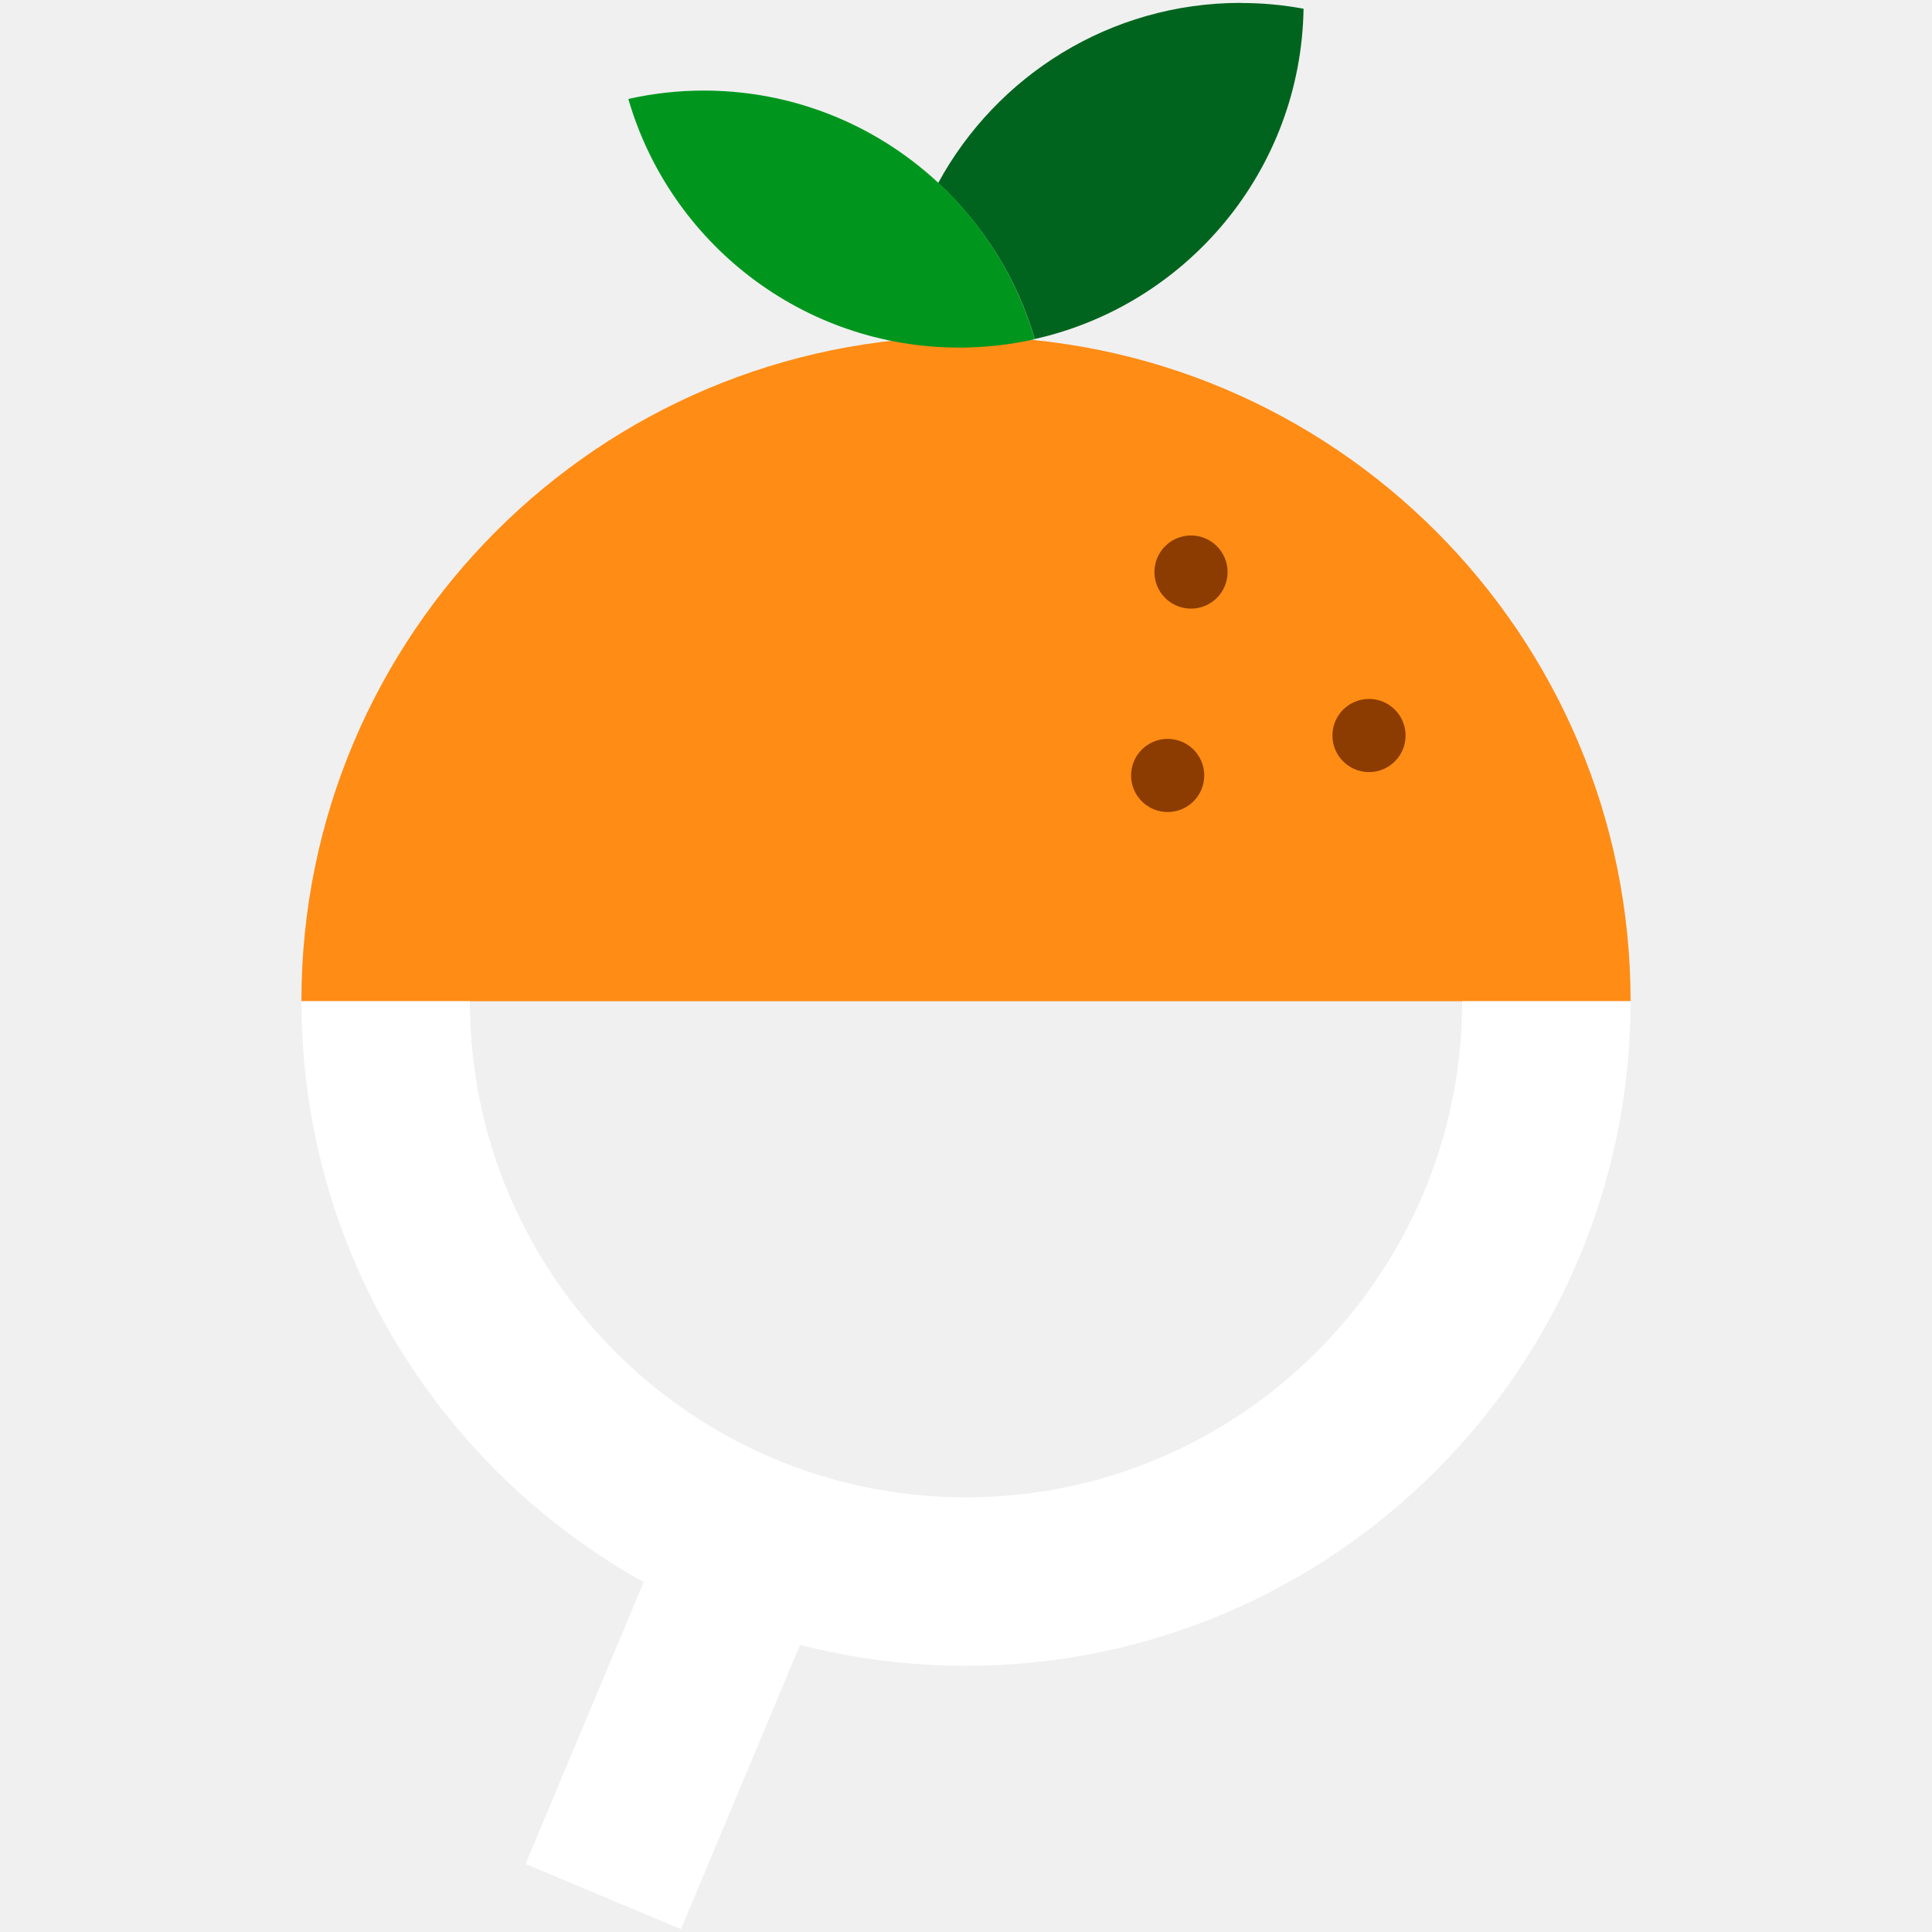
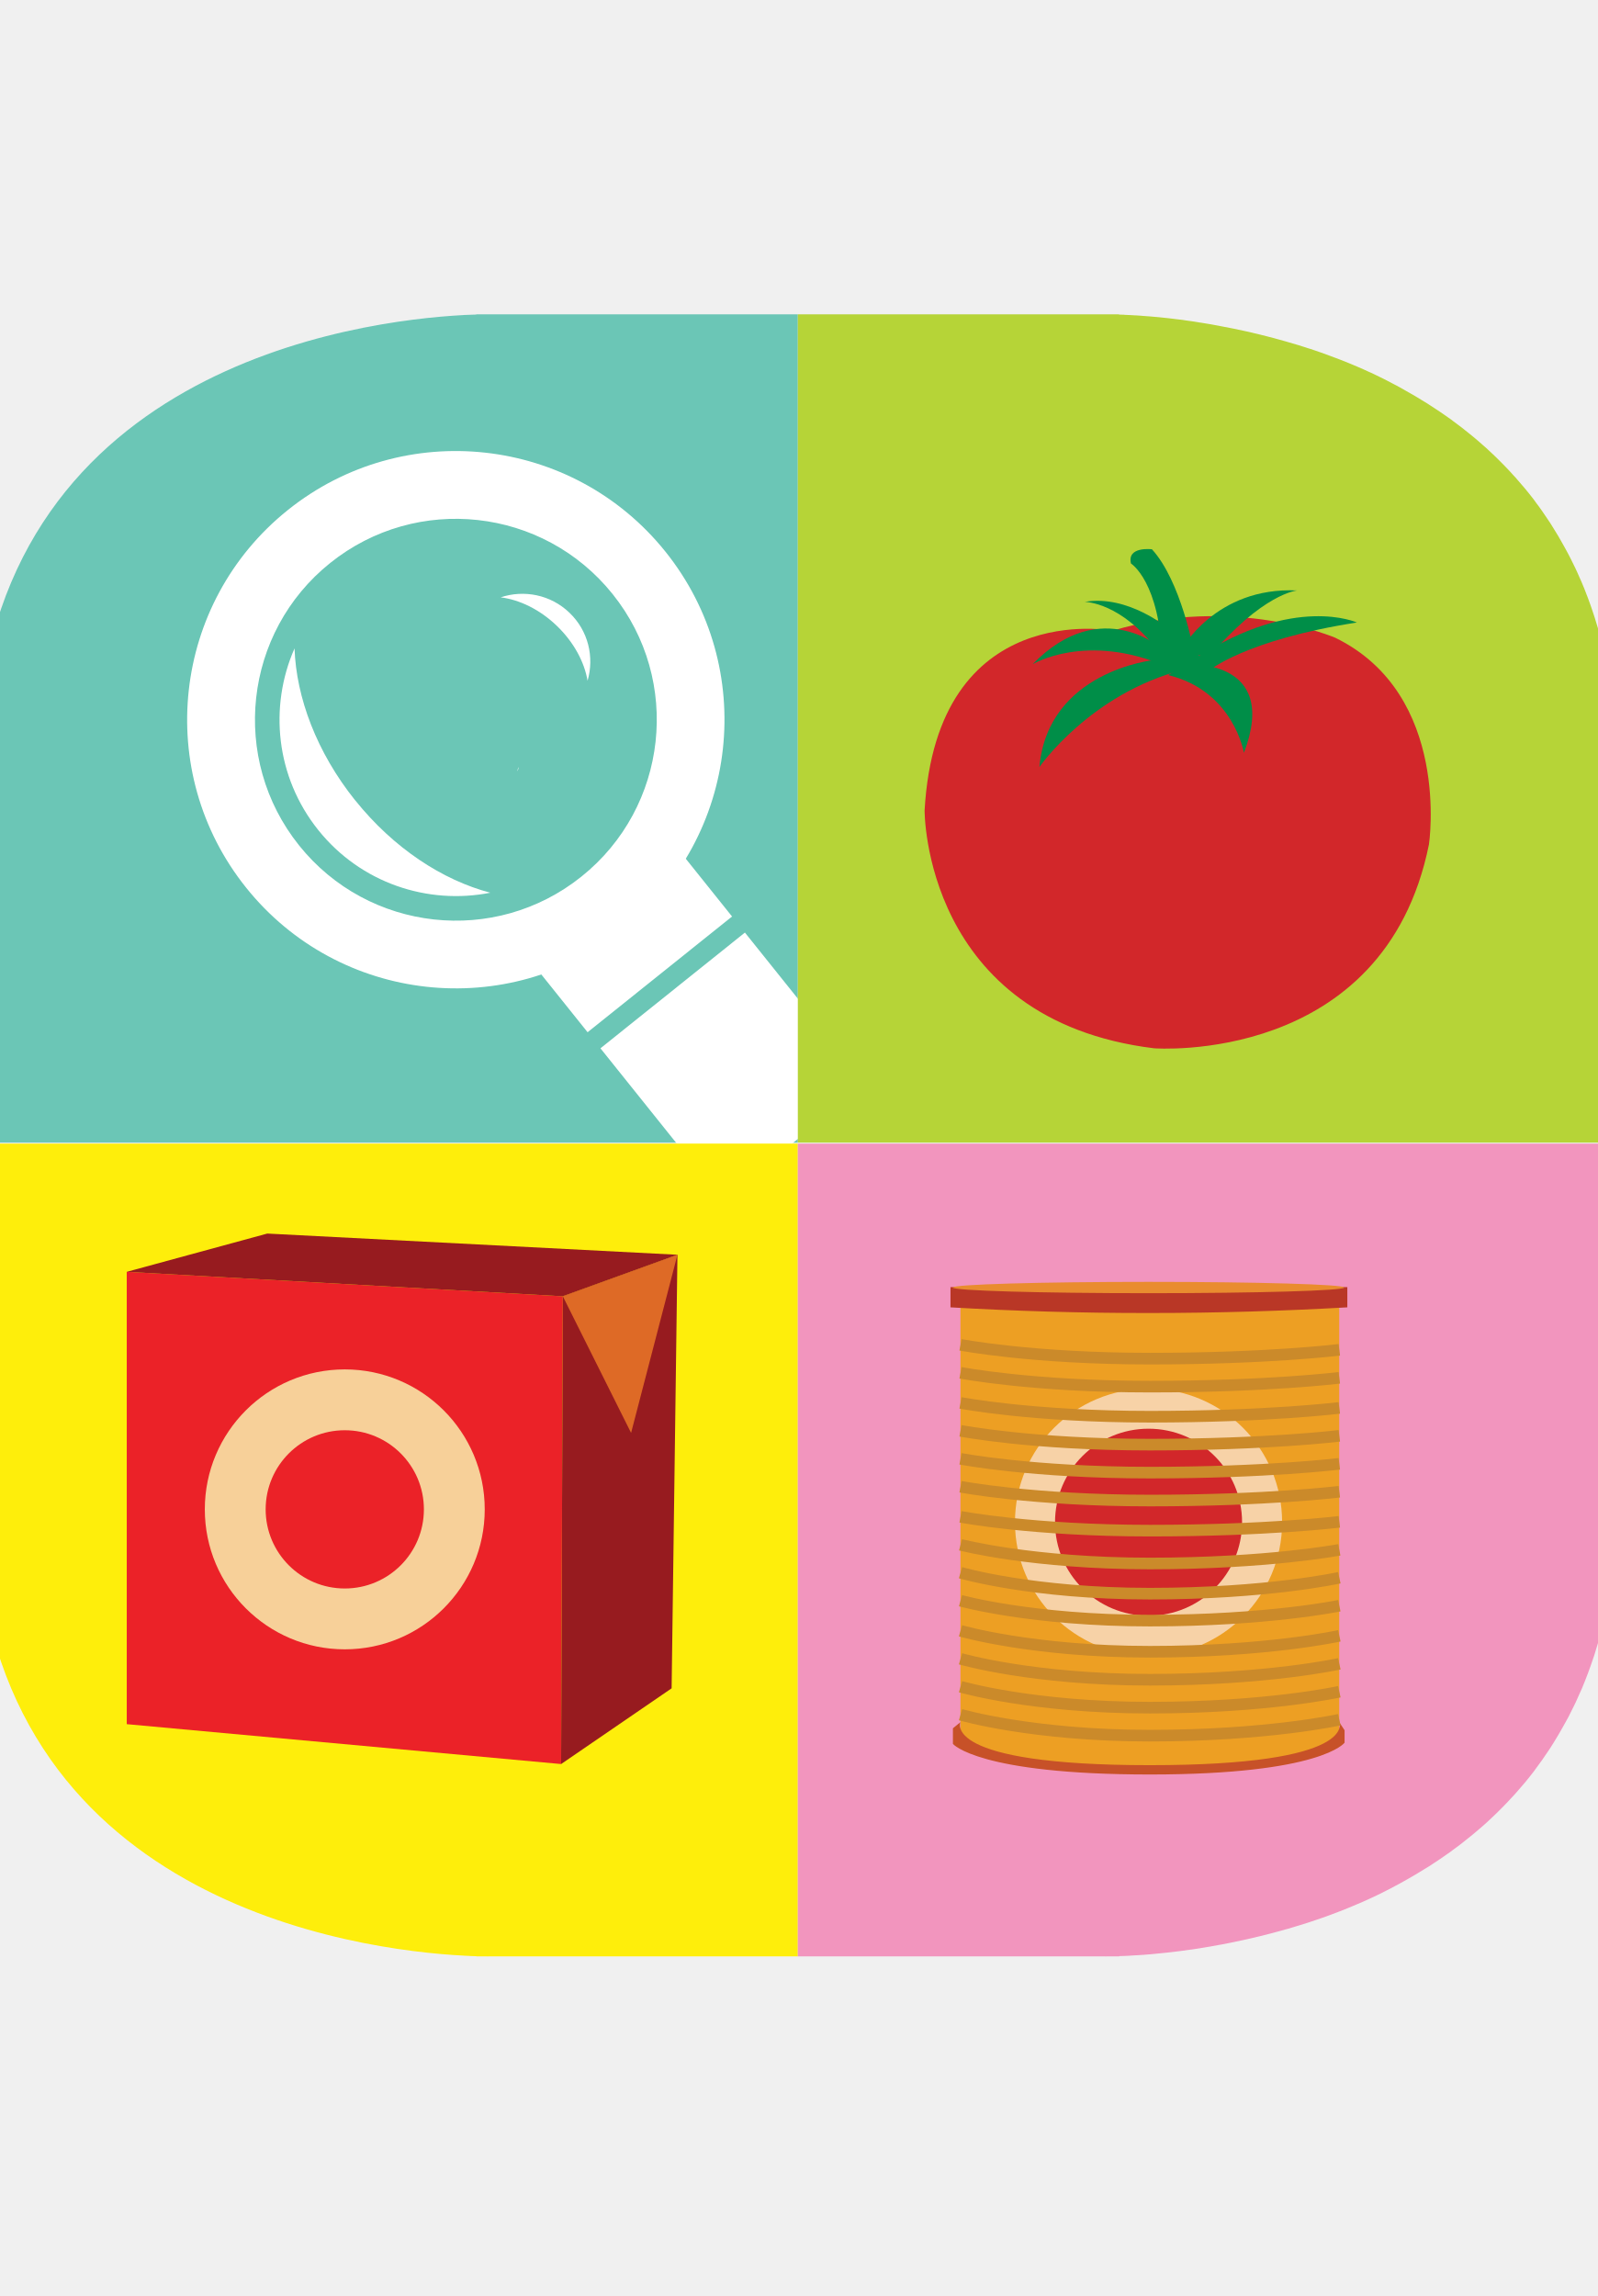
- <svg xmlns="http://www.w3.org/2000/svg" width="178px" height="178px" viewBox="0 0 178 178" version="1.1">
-   <g id="Artboard" stroke="none" stroke-width="1" fill="none" fill-rule="evenodd">
-     <g id="off-logo-icon-dark" transform="translate(27.77, 0.265)" fill-rule="nonzero">
-       <g id="g2989" transform="translate(0, 30.75)">
-         <path d="M0,61.23 C0,27.41 27.41,-1.19949929e-24 61.23,-1.19949929e-24 C95.05,-1.19949929e-24 122.46,27.41 122.46,61.23 L0,61.23 Z" id="path2979" fill="#FF8C14" />
-         <circle id="circle2983" fill="#8C3C00" cx="81.96" cy="21.69" r="3.37" />
-         <circle id="circle2985" fill="#8C3C00" cx="98.36" cy="36.75" r="3.37" />
-         <circle id="circle2987" fill="#8C3C00" cx="79.81" cy="40.43" r="3.37" />
+ <svg xmlns="http://www.w3.org/2000/svg" xml:space="preserve" width="32mm" height="46mm" version="1.1" style="shape-rendering:geometricPrecision; text-rendering:geometricPrecision; image-rendering:optimizeQuality; fill-rule:evenodd; clip-rule:evenodd" viewBox="0 0 3200 4600">
+   <defs>
+     <style type="text/css">
+    
+     .str0 {stroke:#CB8A2A;stroke-width:23.28;stroke-miterlimit:22.926}
+     .fil17 {fill:none}
+     .fil5 {fill:none;fill-rule:nonzero}
+     .fil10 {fill:#008E48;fill-rule:nonzero}
+     .fil0 {fill:#6BC6B6;fill-rule:nonzero}
+     .fil7 {fill:#971B1F;fill-rule:nonzero}
+     .fil3 {fill:#B6D437;fill-rule:nonzero}
+     .fil12 {fill:#B93726;fill-rule:nonzero}
+     .fil14 {fill:#C75128;fill-rule:nonzero}
+     .fil9 {fill:#D2272A;fill-rule:nonzero}
+     .fil8 {fill:#DE6A26;fill-rule:nonzero}
+     .fil13 {fill:#E98C2F;fill-rule:nonzero}
+     .fil6 {fill:#EB2228;fill-rule:nonzero}
+     .fil11 {fill:#ED9F23;fill-rule:nonzero}
+     .fil4 {fill:#F295BE;fill-rule:nonzero}
+     .fil16 {fill:#F7D099;fill-rule:nonzero}
+     .fil15 {fill:#F7D2A7;fill-rule:nonzero}
+     .fil2 {fill:#FEEE0B;fill-rule:nonzero}
+     .fil1 {fill:white;fill-rule:nonzero}
+    
+   </style>
+     <clipPath id="id0">
+       <path d="M3240.75 1528.39l0 1471.45 0 0 0 21.07 -0.33 0c-0.16,12.64 -0.65,25.12 -1.13,37.27 -0.16,2.76 -0.33,5.35 -0.49,8.11 -0.65,10.69 -1.29,21.23 -2.1,31.6 -0.33,5.03 -0.81,9.73 -1.3,14.59 -0.81,7.78 -1.46,15.72 -2.43,23.34 -0.49,5.35 -1.3,10.54 -1.95,15.72 -0.98,6.97 -1.79,14.26 -3.08,21.07 -0.81,5.35 -1.63,10.54 -2.44,15.72 -1.13,6.81 -2.26,13.62 -3.73,20.1 -0.97,5.19 -1.94,10.22 -3.08,15.41 -1.46,6.48 -2.91,12.96 -4.37,19.45 -1.14,4.86 -2.27,9.88 -3.57,14.58 -1.62,6.48 -3.4,12.97 -5.02,19.45 -1.3,4.54 -2.43,9.08 -3.89,13.62 -1.95,6.81 -4.05,13.62 -6.16,20.26 -1.13,3.89 -2.26,7.62 -3.73,11.35 -3.24,9.88 -6.65,19.45 -10.21,29.01 -0.49,1.3 -0.98,2.92 -1.62,4.22 -3.41,9.23 -6.98,17.99 -10.7,26.9 -1.46,3.41 -3.08,6.65 -4.54,10.05 -2.76,6.16 -5.35,12.32 -8.26,18.48 -1.79,3.89 -3.74,7.45 -5.52,11.18 -2.76,5.52 -5.35,11.02 -8.26,16.54 -1.95,3.73 -4.05,7.29 -6,11.02 -2.92,5.19 -5.67,10.37 -8.75,15.56 -1.95,3.73 -4.05,7.13 -6.16,10.69 -3.08,5.19 -6.16,10.22 -9.24,15.24 -2.11,3.41 -4.21,6.65 -6.32,10.05 -3.41,5.02 -6.65,10.21 -10.21,15.07 -1.95,3.08 -4.05,6.16 -6.16,9.08 -3.89,5.52 -7.78,10.86 -11.83,16.21 -1.62,2.27 -3.41,4.7 -5.02,6.97 -11.67,15.24 -23.83,29.83 -36.31,43.77 -1.63,1.78 -3.41,3.73 -5.03,5.51 -4.54,5.03 -9.24,10.05 -14.1,15.08 -2.11,2.27 -4.37,4.54 -6.48,6.65 -4.38,4.37 -8.59,8.75 -12.97,12.97 -2.27,2.26 -4.7,4.54 -7.13,6.8 -4.22,4.05 -8.59,8.11 -12.81,12 -2.43,2.1 -5.02,4.37 -7.45,6.64 -4.38,3.89 -8.91,7.62 -13.45,11.51 -2.44,1.95 -4.87,4.22 -7.13,6 -4.87,4.05 -9.73,7.78 -14.59,11.67 -2.11,1.79 -4.38,3.57 -6.48,5.19 -5.52,4.38 -11.19,8.59 -16.86,12.65 -1.46,1.13 -3.08,2.1 -4.38,3.4 -14.75,10.7 -29.82,20.75 -44.9,30.47 -0.8,0.49 -1.62,0.98 -2.43,1.46 -6.64,4.22 -13.29,8.27 -19.93,12.16 -1.78,1.13 -3.57,2.1 -5.35,3.24 -5.84,3.4 -11.51,6.64 -17.34,10.04 -1.95,1.14 -4.22,2.27 -6.16,3.41 -5.51,3.24 -11.19,6.16 -16.69,9.08l-6.49 3.56c-5.67,2.92 -11.18,5.68 -16.85,8.59 -1.95,0.98 -4.05,1.95 -6,3.08 -6.16,2.92 -12.16,5.68 -18.15,8.59 -1.63,0.81 -3.24,1.46 -4.87,2.27 -6.97,3.24 -14.1,6.16 -21.07,9.4 -0.65,0.16 -1.14,0.49 -1.79,0.65 -23.82,10.22 -47.33,19.45 -70.99,27.72 -0.81,0.32 -1.62,0.48 -2.43,0.81 -6.81,2.43 -13.78,4.86 -20.43,6.97 -1.3,0.48 -2.76,0.81 -3.89,1.3 -6.48,1.95 -12.8,4.05 -19.12,6 -1.46,0.48 -2.92,0.8 -4.38,1.29 -6.16,1.79 -12.48,3.89 -18.8,5.68 -1.3,0.32 -2.43,0.65 -3.89,0.97 -6.65,1.95 -13.29,3.89 -19.93,5.51 -0.65,0.16 -1.46,0.49 -2.11,0.65 -37.6,10.05 -73.91,18 -107.95,24.48 -0.49,0 -0.98,0.16 -1.46,0.16 -6.16,1.13 -12.32,2.26 -18.48,3.4 -0.65,0.16 -1.29,0.16 -1.94,0.33 -6,0.97 -11.83,1.95 -17.67,2.91 -0.49,0.16 -0.98,0.16 -1.63,0.33 -5.99,0.81 -11.99,1.78 -17.99,2.76l-0.34 -0.02c-31.12,4.54 -59.16,7.46 -83.47,9.57l-0.16 0c-4.7,0.48 -9.24,0.8 -13.62,1.13l-0.97 0c-4.21,0.32 -8.1,0.65 -11.83,0.81l-1.29 0c-3.74,0.32 -7.3,0.48 -10.87,0.65 -0.32,0 -0.65,0.16 -0.81,0.16 -3.73,0.16 -7.13,0.32 -10.53,0.48l-0.33 0.01c-3.56,0.16 -6.97,0.32 -10.21,0.32l0 0.49 -23.18 0c-1.3,0 -2.76,0 -3.73,0.15 -0.81,0 -1.62,0 -2.27,-0.15l-1233.81 0c-0.81,0.15 -1.46,0.15 -2.43,0.15 -0.98,-0.15 -2.11,-0.15 -3.57,-0.15l-19.13 0 0 -0.33 -1.46 0c-1.62,-0.16 -3.41,-0.16 -5.19,-0.16 -1.46,-0.16 -3.24,-0.16 -4.86,-0.16 -1.3,-0.16 -2.76,-0.16 -4.22,-0.32 -2.75,0 -5.51,-0.16 -8.43,-0.33 -0.65,0 -1.13,0 -1.62,-0.16 -104.88,-5.51 -342.49,-31.93 -557.26,-153.33 -214.61,-121.25 -406.36,-337.47 -419.33,-722.59l-0.48 -25.29 -0.16 0 0 -1484.42 0.17 0 0.48 -25.28c25.94,-770.24 766.68,-864.74 976.59,-875.93 0.49,0 0.98,0 1.62,-0.16 2.92,-0.16 5.68,-0.16 8.43,-0.32 1.46,-0.16 2.92,-0.16 4.22,-0.16 1.62,-0.16 3.41,-0.16 4.86,-0.16 1.79,-0.16 3.57,-0.16 5.19,-0.16 0.49,-0.16 1.14,-0.16 1.46,-0.16l0 -0.32 1287.46 -0.01 0 0.48c3.41,0.16 6.81,0.32 10.37,0.32 0.16,0.16 0.33,0.16 0.33,0.16 3.4,0 6.8,0.16 10.53,0.49l0.81 0c3.57,0.16 7.13,0.33 10.87,0.65l1.29 0c3.89,0.33 7.62,0.49 11.83,0.81 0.33,0 0.65,0 0.98,0.16 4.37,0.33 8.91,0.65 13.62,0.97l0.16 0c24.31,1.95 52.35,5.03 83.47,9.57l0.33 0c5.99,0.81 11.99,1.78 17.99,2.91 0.65,0 1.13,0.16 1.62,0.16 5.84,0.98 11.67,1.79 17.67,2.92 0.65,0.16 1.3,0.32 1.95,0.32 6,1.14 12.15,2.11 18.47,3.41 0.49,0.16 0.98,0.16 1.46,0.32 33.88,6.16 70.18,14.27 107.95,24.32 0.65,0.32 1.46,0.48 2.11,0.65 6.65,1.78 13.29,3.73 19.93,5.51 1.3,0.33 2.44,0.81 3.89,1.14 6.16,1.78 12.48,3.73 18.81,5.51 1.45,0.48 2.91,0.97 4.37,1.3 6.16,1.95 12.48,4.05 19.13,6.15 1.13,0.33 2.43,0.81 3.89,1.14 6.64,2.26 13.61,4.7 20.42,6.97 0.81,0.32 1.62,0.48 2.43,0.81 23.5,8.43 47.17,17.51 71,27.71 0.65,0.16 1.13,0.49 1.78,0.81 6.97,3.08 14.1,6 21.08,9.41 1.62,0.64 3.24,1.45 4.86,2.1 6,2.92 11.99,5.68 18.15,8.76 1.95,0.81 4.05,1.78 6,2.91 5.67,2.92 11.19,5.68 16.86,8.76 2.11,0.97 4.37,2.11 6.48,3.4 5.51,2.92 11.19,5.84 16.69,9.08 1.95,1.14 4.22,2.27 6.16,3.57 5.84,3.24 11.51,6.48 17.34,9.89 1.79,1.13 3.57,2.1 5.35,3.24 6.65,4.05 13.3,8.1 19.94,12.15 0.81,0.49 1.62,0.98 2.43,1.62 15.08,9.57 30.15,19.78 44.9,30.32 1.3,1.13 2.91,2.26 4.37,3.4 5.67,4.22 11.35,8.43 16.86,12.65 2.11,1.62 4.37,3.56 6.48,5.19 4.87,3.89 9.73,7.62 14.59,11.67 2.27,1.94 4.7,4.05 7.13,5.99 4.54,3.89 9.08,7.63 13.45,11.67 2.43,2.11 5.03,4.38 7.46,6.49 4.37,4.05 8.75,8.1 12.8,11.99 2.43,2.27 4.87,4.7 7.13,6.81 4.54,4.37 8.76,8.75 12.97,12.97 2.11,2.26 4.38,4.54 6.48,6.64 4.87,5.03 9.57,10.05 14.11,15.24 1.62,1.62 3.4,3.56 5.02,5.35 12.48,14.1 24.64,28.53 36.31,43.76 1.62,2.27 3.41,4.7 5.02,6.97 4.05,5.35 8.11,10.7 11.83,16.21 2.11,3.09 4.22,6 6.16,9.08 3.56,5.03 6.81,10.05 10.21,15.08 2.11,3.41 4.22,6.65 6.32,10.21 3.09,4.87 6.16,10.05 9.24,15.08 2.11,3.56 4.22,7.13 6.16,10.7 3.08,5.18 5.84,10.37 8.75,15.56 1.95,3.73 4.05,7.29 6,11.18 2.92,5.35 5.51,10.86 8.27,16.37 1.78,3.73 3.73,7.3 5.51,11.19 2.91,6 5.51,12.15 8.26,18.32 1.46,3.4 3.08,6.64 4.54,10.21 3.73,8.75 7.3,17.67 10.7,26.74 0.65,1.46 1.13,2.92 1.62,4.22 3.57,9.56 6.97,19.13 10.21,29.01 1.3,3.73 2.44,7.46 3.74,11.35 2.1,6.65 4.21,13.45 6.15,20.26 1.3,4.54 2.43,9.08 3.89,13.62 1.63,6.48 3.41,12.8 5.03,19.45 1.13,4.86 2.26,9.73 3.56,14.58 1.46,6.48 2.92,12.81 4.38,19.61 0.97,5.03 1.94,10.05 3.08,15.24 1.3,6.65 2.43,13.45 3.73,20.1 0.81,5.19 1.62,10.37 2.43,15.72 1.13,6.97 1.95,14.1 3.08,21.07 0.65,5.19 1.46,10.37 1.95,15.72 0.97,7.62 1.62,15.56 2.43,23.34 0.49,4.87 0.98,9.73 1.3,14.59 0.81,10.37 1.46,21.07 2.11,31.61 0.16,2.75 0.32,5.34 0.48,8.1 0.49,12.15 0.98,24.8 1.14,37.28l0.33 -0.02 0.49 0.16z" />
+     </clipPath>
+   </defs>
+   <g id="Capa_x0020_1">
+     <g>
+   </g>
+     <g style="clip-path:url(#id0)">
+       <g id="_1893883991056">
+         <rect class="fil0" x="-72.03" y="618.75" width="1670.49" height="1670.49" />
+         <g>
+           <path class="fil1" d="M1036.02 1545.25c0,0 3.4,-4.22 2.91,-8.43l-2.91 8.43zm0 0l0 0 0 0z" />
+         </g>
+         <rect class="fil1" transform="matrix(0.478106 -0.383035 0.383035 0.478106 1069.82 1933.98)" width="605.37" height="280.46" />
+         <rect class="fil1" transform="matrix(0.478106 -0.383035 0.383035 0.478106 1203.01 2100.27)" width="605.37" height="635" />
+         <path class="fil1" d="M576.66 1021.87c-231.95,185.92 -269.4,524.68 -83.48,756.63 185.92,231.95 524.68,269.4 756.63,83.48 231.95,-185.92 269.4,-524.69 83.48,-756.64 -185.92,-231.94 -524.68,-269.39 -756.63,-83.47zm588.37 734.26c-173.43,139.07 -426.94,111.03 -565.85,-62.4 -138.91,-173.43 -111.03,-426.94 62.4,-565.85 173.44,-139.07 426.94,-111.03 565.86,62.4 139.07,173.43 111.03,426.94 -62.41,565.85z" />
+         <path class="fil1" d="M711.67 1603.6c-77.15,-96.28 -118.16,-206.02 -121.57,-304.56 -51.38,116.7 -37.76,257.39 47.49,363.89 85.26,106.49 219.63,150.41 344.77,125.61 -95.31,-24.96 -193.53,-88.82 -270.69,-185.1l0 0.16z" />
+         <path class="fil1" d="M1115.6 1253.81c34.2,32.91 55.27,72.62 61.59,110.06 13.78,-47.17 1.63,-100.01 -36.31,-136.31 -37.76,-36.31 -91.25,-46.36 -137.77,-30.8 37.6,4.7 78.28,24.15 112.49,57.05l0 0z" />
+         <rect class="fil2" x="-72.03" y="2291.18" width="1670.49" height="1670.49" />
+         <rect class="fil3" x="1598.46" y="618.75" width="1670.49" height="1670.49" />
+         <rect class="fil4" x="1598.46" y="2291.18" width="1670.49" height="1670.49" />
+         <path class="fil5" d="M1076.54 1303.74c0,0 21.55,30.47 54.94,25.45" />
+         <polygon class="fil6" points="1124.19,3534.24 253.94,3454.33 253.94,2548.09 1127.6,2597.05 " />
+         <polygon class="fil7" points="1345.6,3382.53 1124.19,3534.24 1127.6,2597.05 1357.27,2513.89 " />
+         <polygon class="fil7" points="1127.6,2597.05 253.94,2548.09 535.48,2471.42 1357.27,2513.89 " />
+         <polygon class="fil8" points="1127.6,2597.05 1264.39,2870.81 1357.27,2513.89 " />
+         <path class="fil9" d="M2229.64 1263.54c0,0 -352.87,-66.94 -377.19,360 0,0 -2.91,419.81 459.69,476.7 0,0 461.14,35.5 550.77,-408.46 0,0 45.55,-300.35 -187.86,-414.14 0,0 -202.12,-86.88 -445.42,-14.26l0.01 0.16z" />
+         <path class="fil10" d="M2307.92 1100.48c0,0 -50.57,-6.48 -41.98,28.53 0,0 58.35,36.31 62.57,194.18l3.56 16.37 66.14 4.22 27.71 -10.7 -34.2 -28.53c0,0 -25.61,-140.85 -83.96,-204.23l0.16 0.16z" />
+         <g>
+           <path class="fil10" d="M2275.83 1125.11c0,0 18.15,-3.89 25.93,-16.37l-25.93 16.37zm0 0l0 0 0 0z" />
+         </g>
+         <path class="fil10" d="M2374.06 1331.13c0,0 191.42,-14.91 118.16,177.16 0,0 -20.59,-123.83 -151.56,-155.76l33.39 -21.4 0.01 0z" />
+         <path class="fil10" d="M2369.84 1341.99l-59 -19.45c0,0 -211.37,22.04 -228.38,214.12 0,0 101.79,-146.69 287.38,-194.67z" />
+         <path class="fil10" d="M2332.07 1302.6c0,0 -124.48,-114.44 -263.23,28.21 0,0 107.47,-65.16 268.26,4.54l-5.02 -32.75 -0.01 0z" />
+         <path class="fil10" d="M2340.67 1259.17c0,0 -80.4,-68.24 -167.28,-53.33 0,0 74.72,0 149.45,102.44l32.1 -14.26 -14.27 -34.85 0 0z" />
+         <path class="fil10" d="M2366.28 1302.6c0,0 68.24,-127.4 232.59,-119.62 0,0 -69.69,5.67 -177.81,135.18l-54.78 -15.72 0 0.16z" />
+         <path class="fil10" d="M2421.71 1343.94c0,0 72.62,-61.92 296.78,-96.77 0,0 -125.29,-56.9 -321.58,71.15l24.97 25.61 -0.17 0.01z" />
+         <path class="fil11" d="M2683.16 3492.59c-89.47,27.07 -168.73,56.24 -375.08,56.24 -248.81,0 -293.06,-28.69 -383.82,-56.24l0 -892.63 758.9 0 0 892.63z" />
+         <path class="fil12" d="M2699.37 2578.73l-795.05 0 0 40.52c126.11,7.3 259.18,11.52 398.75,11.35 138.58,0 270.85,-4.21 396.3,-11.35l0 -40.52 0 0z" />
+         <ellipse class="fil13" cx="2301.12" cy="2579.54" rx="392.09" ry="11.35" />
+         <path class="fil14" d="M1924.42 3450.12l-15.23 12.48 0 31.28c0,0 50.25,61.27 394.68,61.27 344.44,0 389.99,-63.7 389.99,-63.7l0 -24.97 -10.7 -16.21c0,0 40.69,86.23 -379.45,86.23 -420.13,0 -379.44,-86.23 -379.44,-86.23l0.15 -0.15z" />
+         <circle class="fil15" cx="2301.12" cy="3049.76" r="267.6" />
+         <circle class="fil9" cx="2301.12" cy="3049.76" r="187.38" />
+         <path class="fil5 str0" d="M1924.42 2694.3c0,0 143.46,27.72 379.45,27.72 236,0 379.45,-17.67 379.45,-17.67" />
+         <path class="fil5 str0" d="M1924.42 2750.38c0,0 143.46,27.71 379.45,27.71 236,0 379.45,-17.66 379.45,-17.66" />
+         <path class="fil5 str0" d="M1924.42 2810.68c0,0 143.46,27.71 379.45,27.71 236,0 379.45,-17.66 379.45,-17.66" />
+         <path class="fil5 str0" d="M1924.42 2866.6c0,0 143.46,27.71 379.45,27.71 236,0 379.45,-17.66 379.45,-17.66" />
+         <path class="fil5 str0" d="M1924.42 2922.68c0,0 143.46,27.71 379.45,27.71 236,0 379.45,-17.66 379.45,-17.66" />
+         <path class="fil5 str0" d="M1924.42 2978.6c0,0 143.46,27.72 379.45,27.72 236,0 379.45,-17.67 379.45,-17.67" />
+         <path class="fil5 str0" d="M1924.42 3038.9c0,0 143.46,27.71 379.45,27.71 236,0 379.45,-17.66 379.45,-17.66" />
+         <path class="fil5 str0" d="M1924.42 3094.98c0,0 143.46,37.45 379.45,37.45 236,0 379.45,-27.39 379.45,-27.39" />
+         <path class="fil5 str0" d="M1924.42 3150.9c0,0 143.46,41.99 379.45,41.99 236,0 379.45,-31.93 379.45,-31.93" />
+         <path class="fil5 str0" d="M1924.42 3206.98c0,0 143.46,39.88 379.45,39.88 236,0 379.45,-29.82 379.45,-29.82" />
+         <path class="fil5 str0" d="M1924.42 3267.28c0,0 143.46,41.99 379.45,41.99 236,0 379.45,-31.93 379.45,-31.93" />
+         <path class="fil5 str0" d="M1924.42 3323.36c0,0 143.46,41.98 379.45,41.98 236,0 379.45,-31.93 379.45,-31.93" />
+         <path class="fil5 str0" d="M1924.42 3379.29c0,0 143.46,41.98 379.45,41.98 236,0 379.45,-31.93 379.45,-31.93" />
+         <path class="fil5 str0" d="M1924.42 3435.37c0,0 143.46,41.98 379.45,41.98 236,0 379.45,-31.93 379.45,-31.93" />
+         <circle class="fil16" cx="690.76" cy="3023.99" r="280.41" />
+         <circle class="fil6" cx="690.76" cy="3023.99" r="158.52" />
      </g>
-       <path d="M31.53,145.5 L20.65,171.47 L34.97,177.47 L45.94,151.28 C50.83,152.54 55.95,153.21 61.23,153.21 C94.99,153.21 122.46,125.74 122.46,91.98 L106.94,91.98 C106.94,117.18 86.44,137.69 61.23,137.69 C36.02,137.69 15.52,117.19 15.52,91.98 L0,91.98 C0,114.97 12.74,135.03 31.53,145.5 L31.53,145.5 Z" id="path2991" fill="#FFFFFF" />
-       <path d="M86.55,-3.55271368e-15 C74.51,-3.55271368e-15 64.05,6.71 58.67,16.59 C62.81,20.45 65.94,25.38 67.56,30.97 C81.57,27.83 92.09,15.44 92.33,0.54 C90.46,0.19 88.53,0.01 86.55,0.01 L86.55,-3.55271368e-15 Z" id="path2993" fill="#00641E" />
-       <path d="M37.06,8.08 C34.68,8.08 32.36,8.35 30.12,8.85 C33.95,22.08 46.15,31.76 60.62,31.76 C63,31.76 65.32,31.49 67.56,30.99 C63.73,17.76 51.53,8.08 37.06,8.08 Z" id="path2995" fill="#00961E" />
    </g>
+     <path class="fil17" d="M3240.75 1528.39l0 1471.45 0 0 0 21.07 -0.33 0c-0.16,12.64 -0.65,25.12 -1.13,37.27 -0.16,2.76 -0.33,5.35 -0.49,8.11 -0.65,10.69 -1.29,21.23 -2.1,31.6 -0.33,5.03 -0.81,9.73 -1.3,14.59 -0.81,7.78 -1.46,15.72 -2.43,23.34 -0.49,5.35 -1.3,10.54 -1.95,15.72 -0.98,6.97 -1.79,14.26 -3.08,21.07 -0.81,5.35 -1.63,10.54 -2.44,15.72 -1.13,6.81 -2.26,13.62 -3.73,20.1 -0.97,5.19 -1.94,10.22 -3.08,15.41 -1.46,6.48 -2.91,12.96 -4.37,19.45 -1.14,4.86 -2.27,9.88 -3.57,14.58 -1.62,6.48 -3.4,12.97 -5.02,19.45 -1.3,4.54 -2.43,9.08 -3.89,13.62 -1.95,6.81 -4.05,13.62 -6.16,20.26 -1.13,3.89 -2.26,7.62 -3.73,11.35 -3.24,9.88 -6.65,19.45 -10.21,29.01 -0.49,1.3 -0.98,2.92 -1.62,4.22 -3.41,9.23 -6.98,17.99 -10.7,26.9 -1.46,3.41 -3.08,6.65 -4.54,10.05 -2.76,6.16 -5.35,12.32 -8.26,18.48 -1.79,3.89 -3.74,7.45 -5.52,11.18 -2.76,5.52 -5.35,11.02 -8.26,16.54 -1.95,3.73 -4.05,7.29 -6,11.02 -2.92,5.19 -5.67,10.37 -8.75,15.56 -1.95,3.73 -4.05,7.13 -6.16,10.69 -3.08,5.19 -6.16,10.22 -9.24,15.24 -2.11,3.41 -4.21,6.65 -6.32,10.05 -3.41,5.02 -6.65,10.21 -10.21,15.07 -1.95,3.08 -4.05,6.16 -6.16,9.08 -3.89,5.52 -7.78,10.86 -11.83,16.21 -1.62,2.27 -3.41,4.7 -5.02,6.97 -11.67,15.24 -23.83,29.83 -36.31,43.77 -1.63,1.78 -3.41,3.73 -5.03,5.51 -4.54,5.03 -9.24,10.05 -14.1,15.08 -2.11,2.27 -4.37,4.54 -6.48,6.65 -4.38,4.37 -8.59,8.75 -12.97,12.97 -2.27,2.26 -4.7,4.54 -7.13,6.8 -4.22,4.05 -8.59,8.11 -12.81,12 -2.43,2.1 -5.02,4.37 -7.45,6.64 -4.38,3.89 -8.91,7.62 -13.45,11.51 -2.44,1.95 -4.87,4.22 -7.13,6 -4.87,4.05 -9.73,7.78 -14.59,11.67 -2.11,1.79 -4.38,3.57 -6.48,5.19 -5.52,4.38 -11.19,8.59 -16.86,12.65 -1.46,1.13 -3.08,2.1 -4.38,3.4 -14.75,10.7 -29.82,20.75 -44.9,30.47 -0.8,0.49 -1.62,0.98 -2.43,1.46 -6.64,4.22 -13.29,8.27 -19.93,12.16 -1.78,1.13 -3.57,2.1 -5.35,3.24 -5.84,3.4 -11.51,6.64 -17.34,10.04 -1.95,1.14 -4.22,2.27 -6.16,3.41 -5.51,3.24 -11.19,6.16 -16.69,9.08l-6.49 3.56c-5.67,2.92 -11.18,5.68 -16.85,8.59 -1.95,0.98 -4.05,1.95 -6,3.08 -6.16,2.92 -12.16,5.68 -18.15,8.59 -1.63,0.81 -3.24,1.46 -4.87,2.27 -6.97,3.24 -14.1,6.16 -21.07,9.4 -0.65,0.16 -1.14,0.49 -1.79,0.65 -23.82,10.22 -47.33,19.45 -70.99,27.72 -0.81,0.32 -1.62,0.48 -2.43,0.81 -6.81,2.43 -13.78,4.86 -20.43,6.97 -1.3,0.48 -2.76,0.81 -3.89,1.3 -6.48,1.95 -12.8,4.05 -19.12,6 -1.46,0.48 -2.92,0.8 -4.38,1.29 -6.16,1.79 -12.48,3.89 -18.8,5.68 -1.3,0.32 -2.43,0.65 -3.89,0.97 -6.65,1.95 -13.29,3.89 -19.93,5.51 -0.65,0.16 -1.46,0.49 -2.11,0.65 -37.6,10.05 -73.91,18 -107.95,24.48 -0.49,0 -0.98,0.16 -1.46,0.16 -6.16,1.13 -12.32,2.26 -18.48,3.4 -0.65,0.16 -1.29,0.16 -1.94,0.33 -6,0.97 -11.83,1.95 -17.67,2.91 -0.49,0.16 -0.98,0.16 -1.63,0.33 -5.99,0.81 -11.99,1.78 -17.99,2.76l-0.34 -0.02c-31.12,4.54 -59.16,7.46 -83.47,9.57l-0.16 0c-4.7,0.48 -9.24,0.8 -13.62,1.13l-0.97 0c-4.21,0.32 -8.1,0.65 -11.83,0.81l-1.29 0c-3.74,0.32 -7.3,0.48 -10.87,0.65 -0.32,0 -0.65,0.16 -0.81,0.16 -3.73,0.16 -7.13,0.32 -10.53,0.48l-0.33 0.01c-3.56,0.16 -6.97,0.32 -10.21,0.32l0 0.49 -23.18 0c-1.3,0 -2.76,0 -3.73,0.15 -0.81,0 -1.62,0 -2.27,-0.15l-1233.81 0c-0.81,0.15 -1.46,0.15 -2.43,0.15 -0.98,-0.15 -2.11,-0.15 -3.57,-0.15l-19.13 0 0 -0.33 -1.46 0c-1.62,-0.16 -3.41,-0.16 -5.19,-0.16 -1.46,-0.16 -3.24,-0.16 -4.86,-0.16 -1.3,-0.16 -2.76,-0.16 -4.22,-0.32 -2.75,0 -5.51,-0.16 -8.43,-0.33 -0.65,0 -1.13,0 -1.62,-0.16 -104.88,-5.51 -342.49,-31.93 -557.26,-153.33 -214.61,-121.25 -406.36,-337.47 -419.33,-722.59l-0.48 -25.29 -0.16 0 0 -1484.42 0.17 0 0.48 -25.28c25.94,-770.24 766.68,-864.74 976.59,-875.93 0.49,0 0.98,0 1.62,-0.16 2.92,-0.16 5.68,-0.16 8.43,-0.32 1.46,-0.16 2.92,-0.16 4.22,-0.16 1.62,-0.16 3.41,-0.16 4.86,-0.16 1.79,-0.16 3.57,-0.16 5.19,-0.16 0.49,-0.16 1.14,-0.16 1.46,-0.16l0 -0.32 1287.46 -0.01 0 0.48c3.41,0.16 6.81,0.32 10.37,0.32 0.16,0.16 0.33,0.16 0.33,0.16 3.4,0 6.8,0.16 10.53,0.49l0.81 0c3.57,0.16 7.13,0.33 10.87,0.65l1.29 0c3.89,0.33 7.62,0.49 11.83,0.81 0.33,0 0.65,0 0.98,0.16 4.37,0.33 8.91,0.65 13.62,0.97l0.16 0c24.31,1.95 52.35,5.03 83.47,9.57l0.33 0c5.99,0.81 11.99,1.78 17.99,2.91 0.65,0 1.13,0.16 1.62,0.16 5.84,0.98 11.67,1.79 17.67,2.92 0.65,0.16 1.3,0.32 1.95,0.32 6,1.14 12.15,2.11 18.47,3.41 0.49,0.16 0.98,0.16 1.46,0.32 33.88,6.16 70.18,14.27 107.95,24.32 0.65,0.32 1.46,0.48 2.11,0.65 6.65,1.78 13.29,3.73 19.93,5.51 1.3,0.33 2.44,0.81 3.89,1.14 6.16,1.78 12.48,3.73 18.81,5.51 1.45,0.48 2.91,0.97 4.37,1.3 6.16,1.95 12.48,4.05 19.13,6.15 1.13,0.33 2.43,0.81 3.89,1.14 6.64,2.26 13.61,4.7 20.42,6.97 0.81,0.32 1.62,0.48 2.43,0.81 23.5,8.43 47.17,17.51 71,27.71 0.65,0.16 1.13,0.49 1.78,0.81 6.97,3.08 14.1,6 21.08,9.41 1.62,0.64 3.24,1.45 4.86,2.1 6,2.92 11.99,5.68 18.15,8.76 1.95,0.81 4.05,1.78 6,2.91 5.67,2.92 11.19,5.68 16.86,8.76 2.11,0.97 4.37,2.11 6.48,3.4 5.51,2.92 11.19,5.84 16.69,9.08 1.95,1.14 4.22,2.27 6.16,3.57 5.84,3.24 11.51,6.48 17.34,9.89 1.79,1.13 3.57,2.1 5.35,3.24 6.65,4.05 13.3,8.1 19.94,12.15 0.81,0.49 1.62,0.98 2.43,1.62 15.08,9.57 30.15,19.78 44.9,30.32 1.3,1.13 2.91,2.26 4.37,3.4 5.67,4.22 11.35,8.43 16.86,12.65 2.11,1.62 4.37,3.56 6.48,5.19 4.87,3.89 9.73,7.62 14.59,11.67 2.27,1.94 4.7,4.05 7.13,5.99 4.54,3.89 9.08,7.63 13.45,11.67 2.43,2.11 5.03,4.38 7.46,6.49 4.37,4.05 8.75,8.1 12.8,11.99 2.43,2.27 4.87,4.7 7.13,6.81 4.54,4.37 8.76,8.75 12.97,12.97 2.11,2.26 4.38,4.54 6.48,6.64 4.87,5.03 9.57,10.05 14.11,15.24 1.62,1.62 3.4,3.56 5.02,5.35 12.48,14.1 24.64,28.53 36.31,43.76 1.62,2.27 3.41,4.7 5.02,6.97 4.05,5.35 8.11,10.7 11.83,16.21 2.11,3.09 4.22,6 6.16,9.08 3.56,5.03 6.81,10.05 10.21,15.08 2.11,3.41 4.22,6.65 6.32,10.21 3.09,4.87 6.16,10.05 9.24,15.08 2.11,3.56 4.22,7.13 6.16,10.7 3.08,5.18 5.84,10.37 8.75,15.56 1.95,3.73 4.05,7.29 6,11.18 2.92,5.35 5.51,10.86 8.27,16.37 1.78,3.73 3.73,7.3 5.51,11.19 2.91,6 5.51,12.15 8.26,18.32 1.46,3.4 3.08,6.64 4.54,10.21 3.73,8.75 7.3,17.67 10.7,26.74 0.65,1.46 1.13,2.92 1.62,4.22 3.57,9.56 6.97,19.13 10.21,29.01 1.3,3.73 2.44,7.46 3.74,11.35 2.1,6.65 4.21,13.45 6.15,20.26 1.3,4.54 2.43,9.08 3.89,13.62 1.63,6.48 3.41,12.8 5.03,19.45 1.13,4.86 2.26,9.73 3.56,14.58 1.46,6.48 2.92,12.81 4.38,19.61 0.97,5.03 1.94,10.05 3.08,15.24 1.3,6.65 2.43,13.45 3.73,20.1 0.81,5.19 1.62,10.37 2.43,15.72 1.13,6.97 1.95,14.1 3.08,21.07 0.65,5.19 1.46,10.37 1.95,15.72 0.97,7.62 1.62,15.56 2.43,23.34 0.49,4.87 0.98,9.73 1.3,14.59 0.81,10.37 1.46,21.07 2.11,31.61 0.16,2.75 0.32,5.34 0.48,8.1 0.49,12.15 0.98,24.8 1.14,37.28l0.33 -0.02 0.49 0.16z" />
  </g>
</svg>
